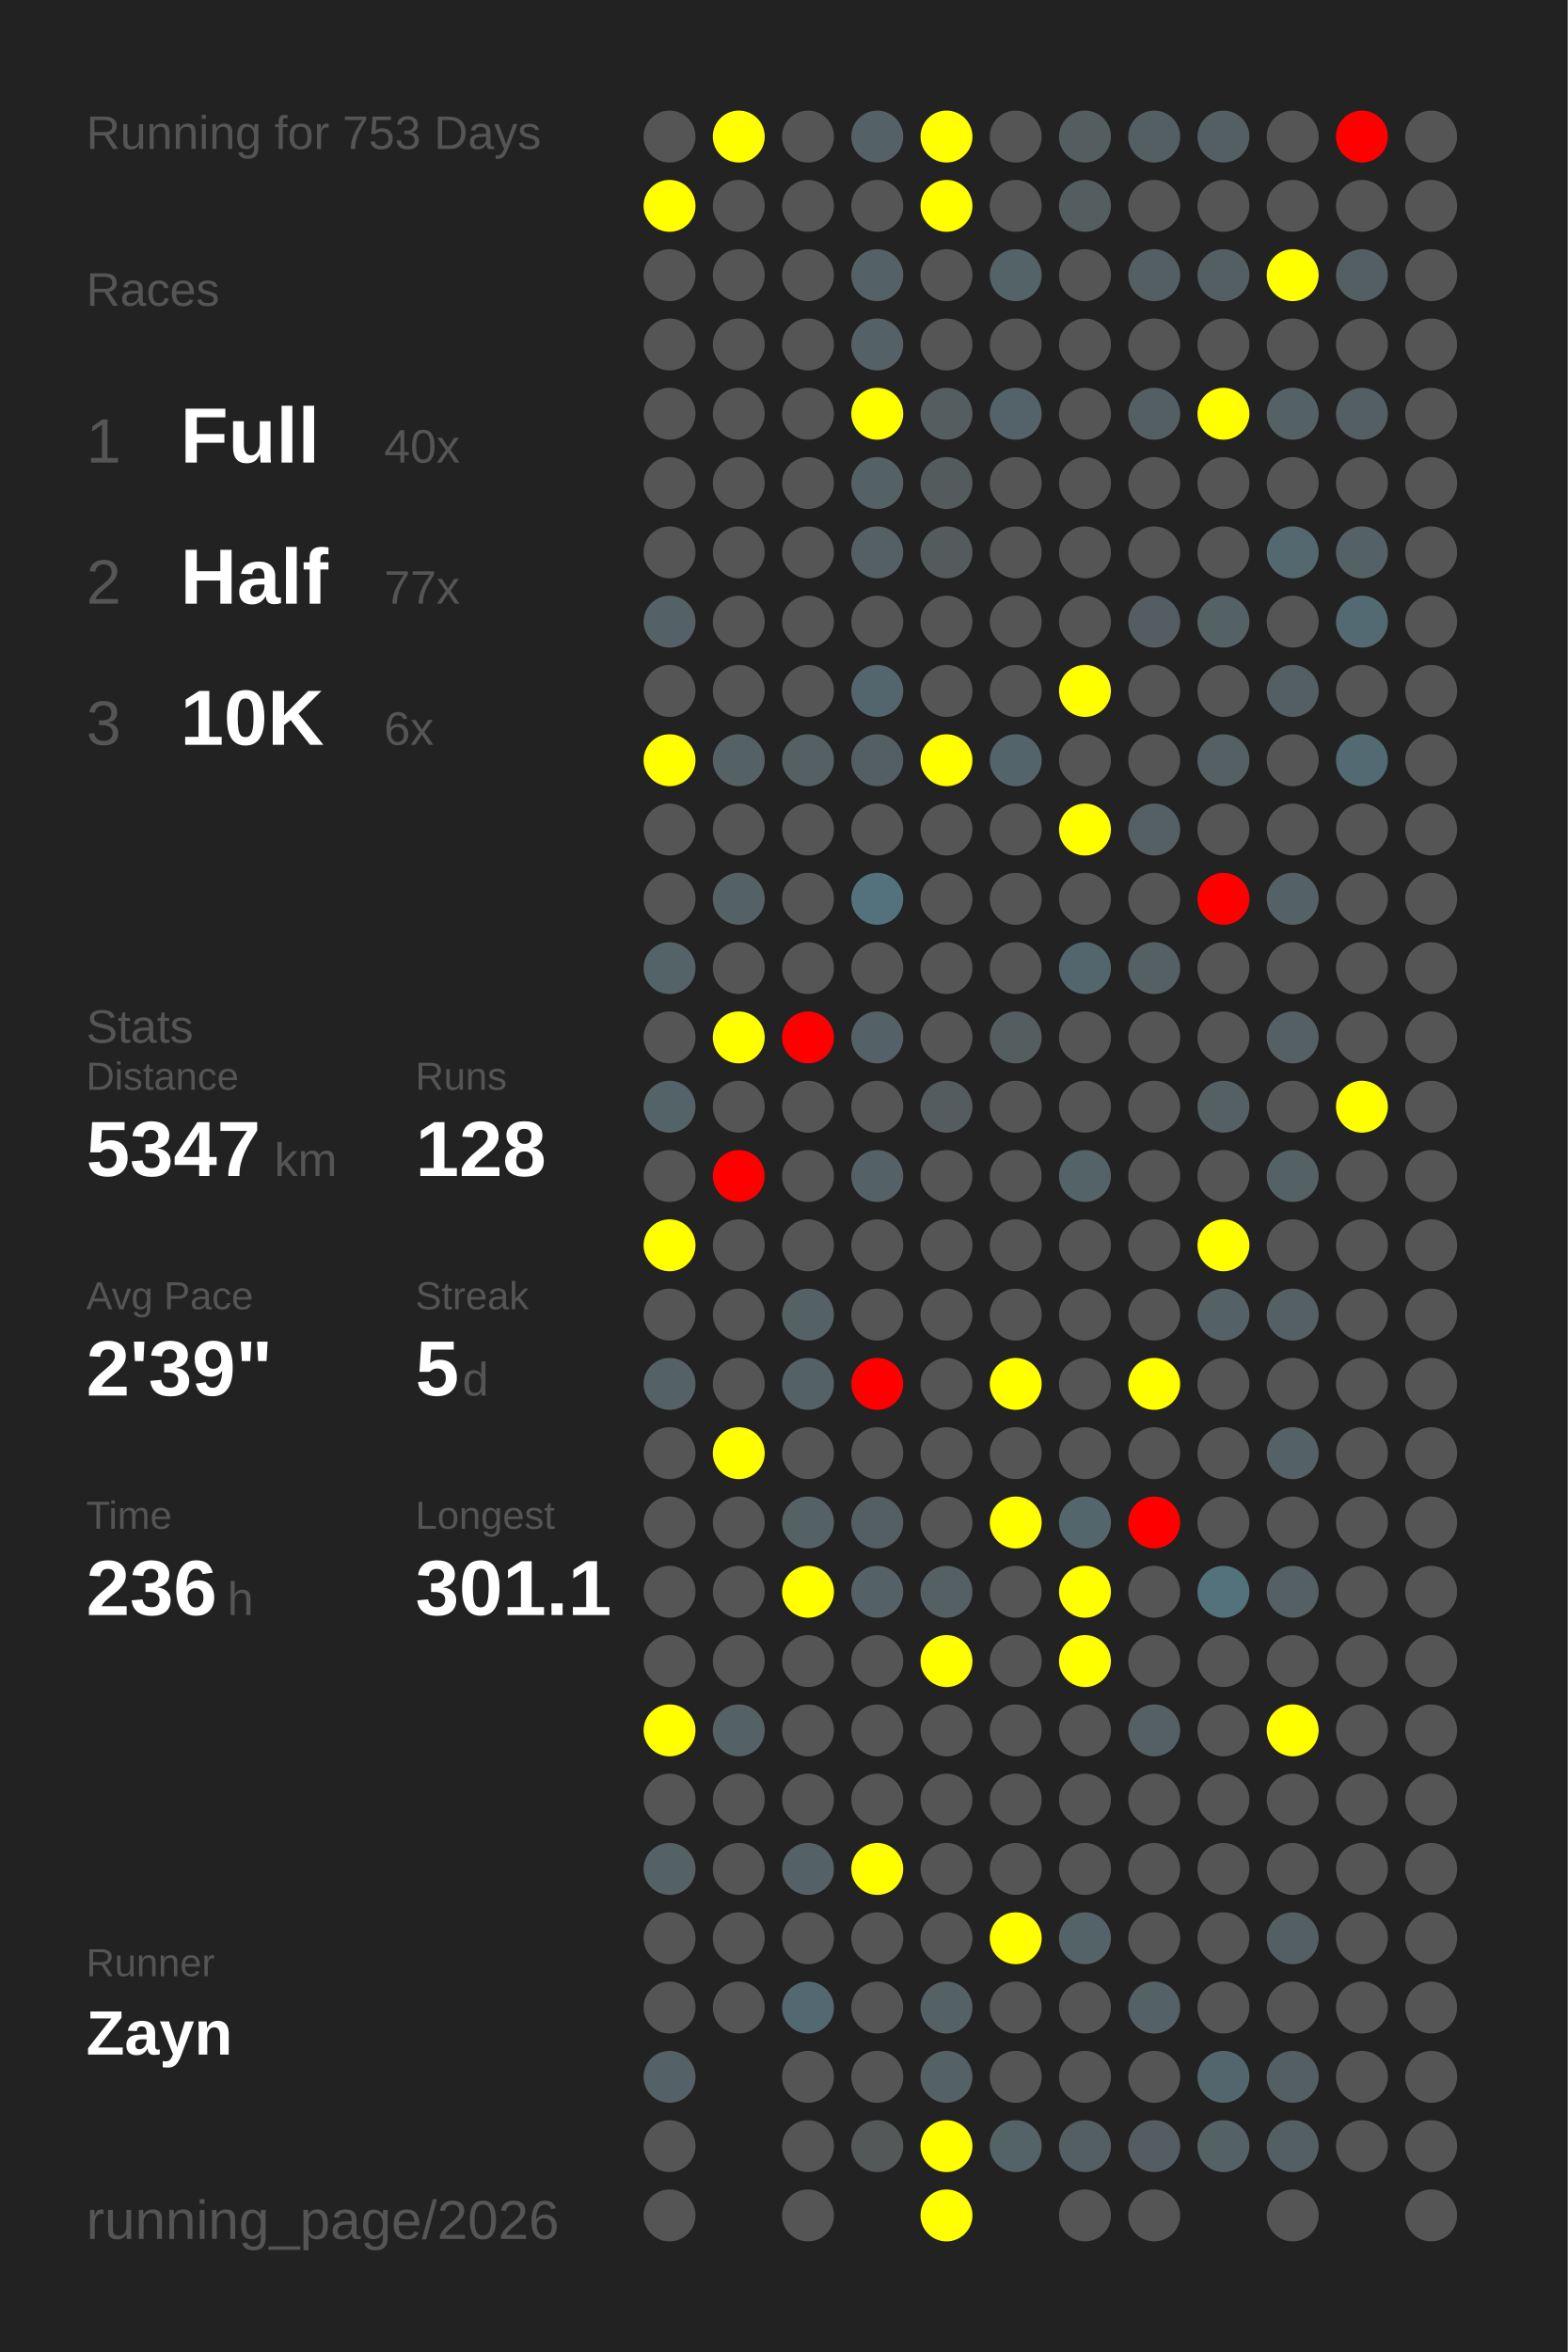
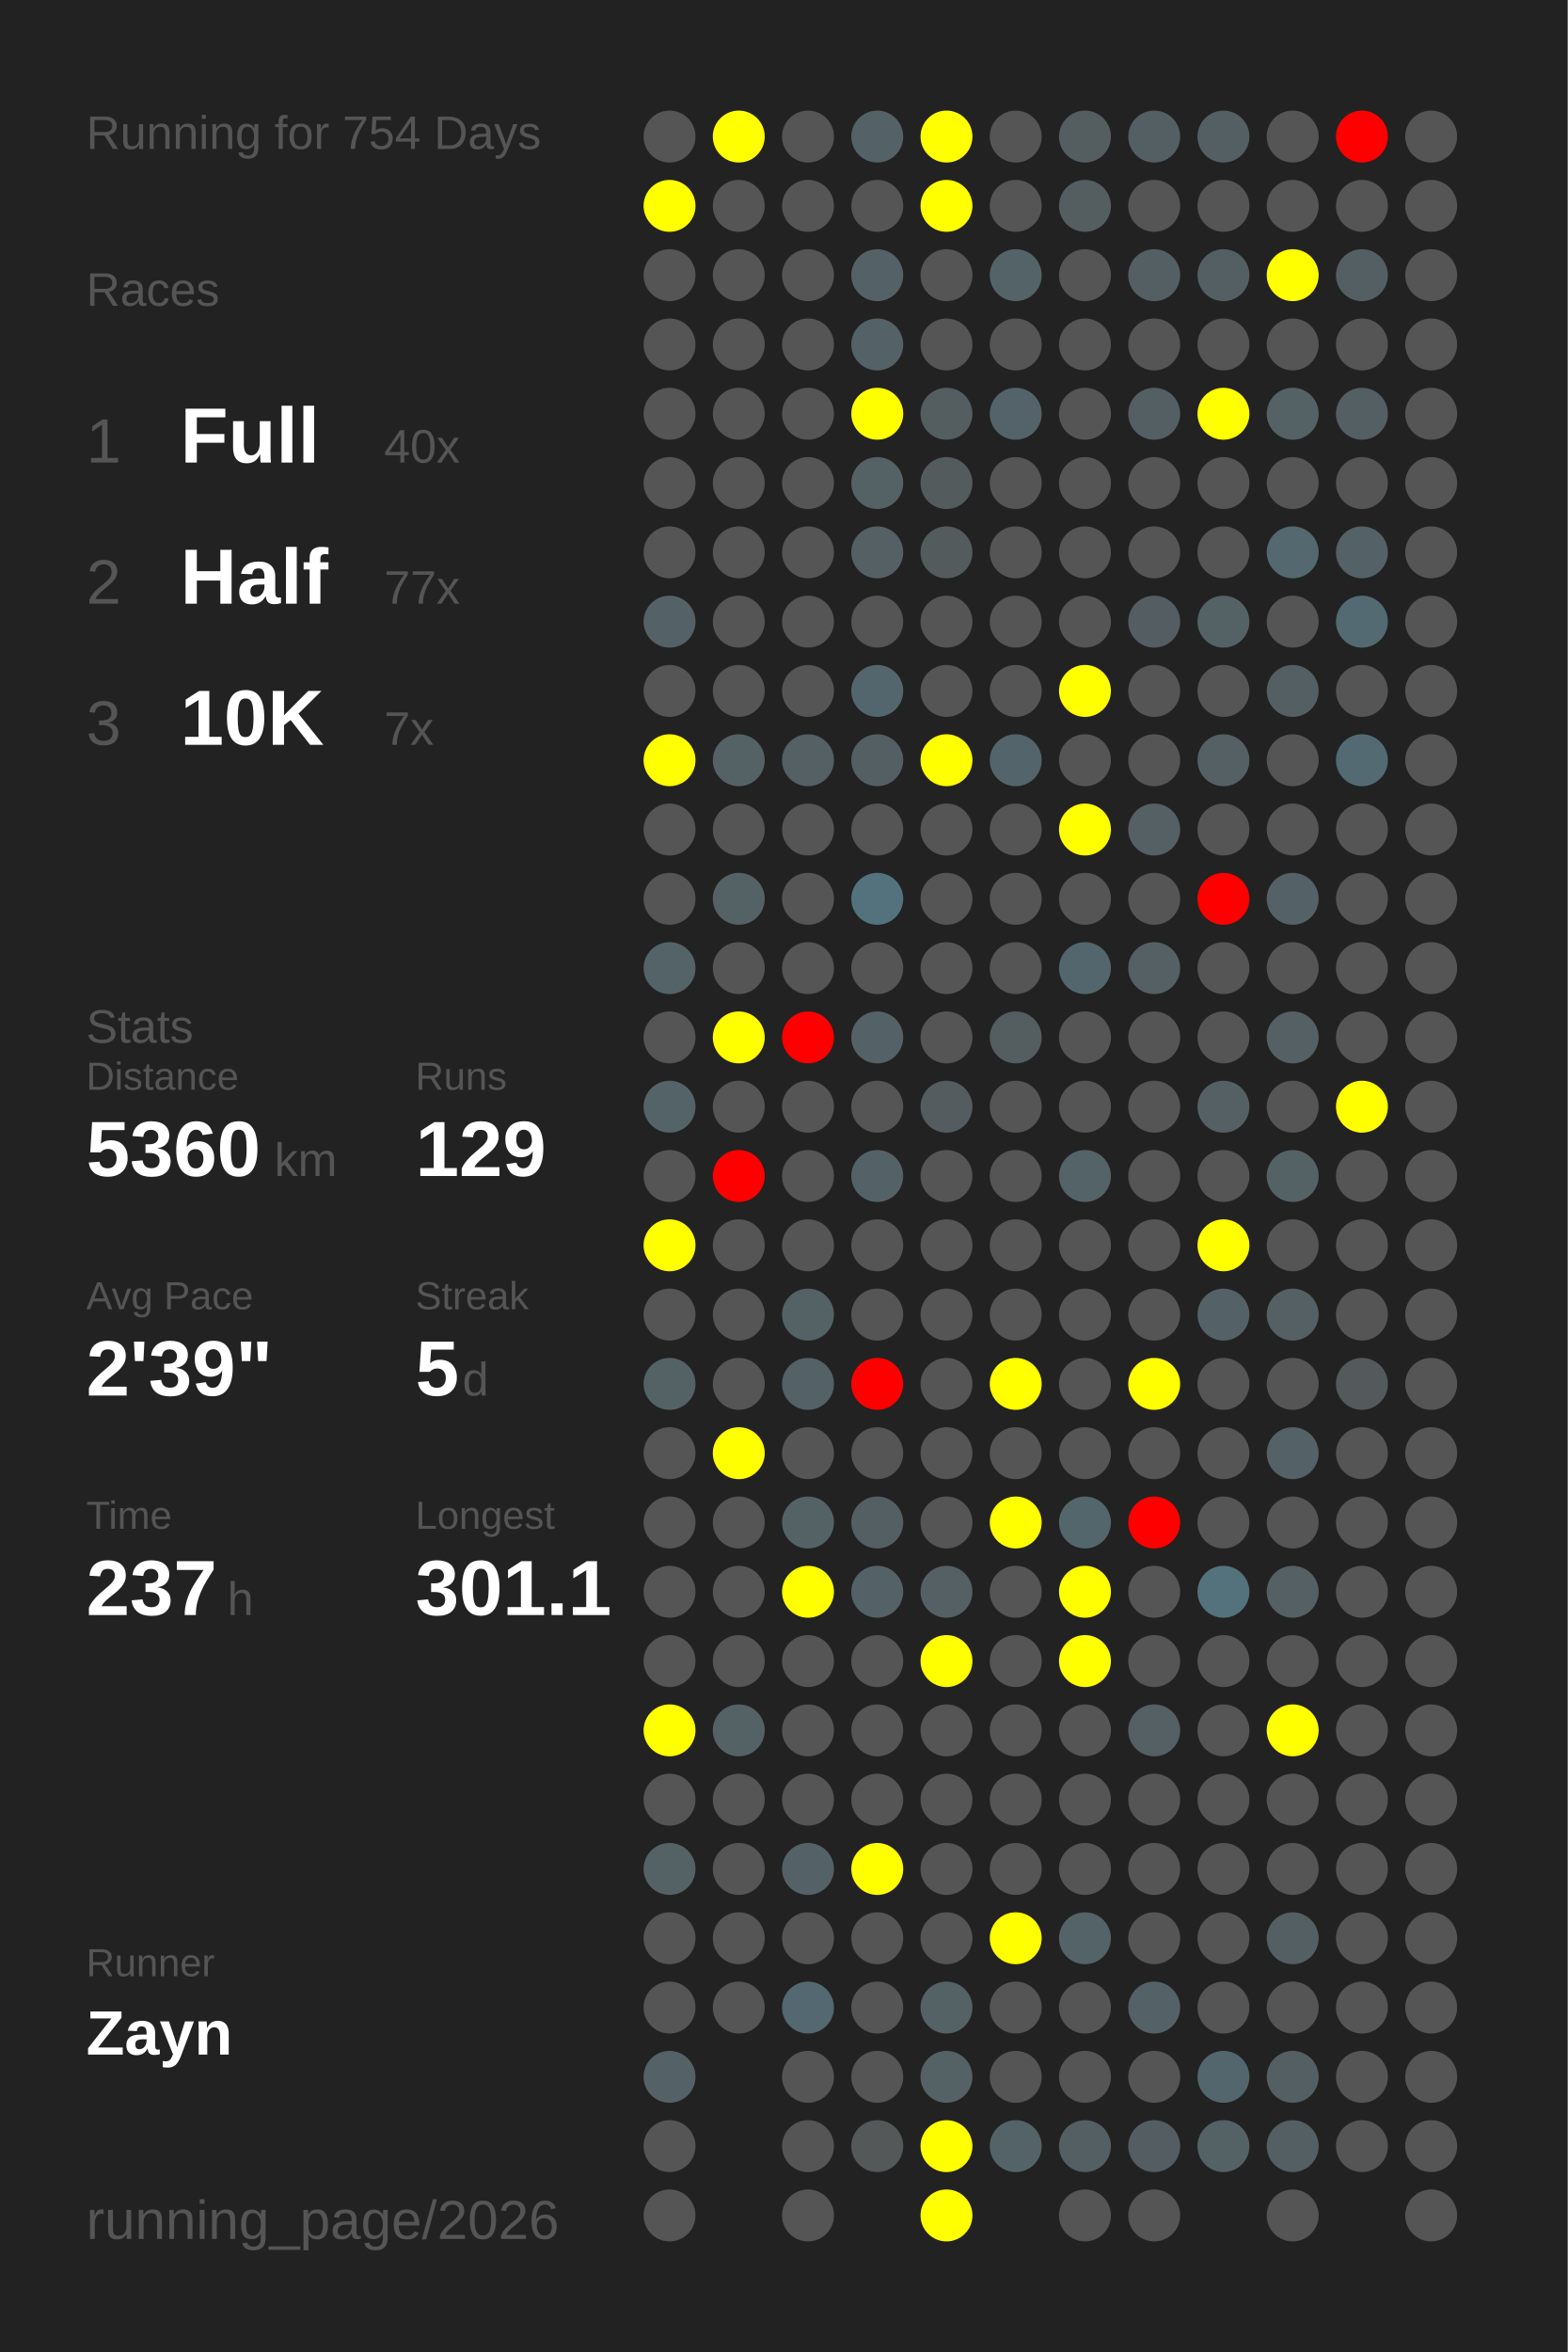
<svg xmlns="http://www.w3.org/2000/svg" baseProfile="full" height="300mm" version="1.1" viewBox="0,0,200,300" width="200mm">
  <defs />
  <rect fill="#222222" height="300" width="200" x="0" y="0" />
-   <text fill="#555555" style="font-size:6px; font-family:Arial;" x="11" y="19">Running for 753 Days</text>
+   <text fill="#555555" style="font-size:6px; font-family:Arial;" x="11" y="19">Running for 754 Days</text>
  <text fill="#555555" style="font-size:6px; font-family:Arial;" x="11" y="39">Races</text>
  <text fill="#555555" style="font-size:8px; font-family:Arial;" x="11" y="59">1</text>
  <text fill="#FFFFFF" style="font-size:10px; font-family:Arial; font-weight:bold;" x="23" y="59">Full</text>
  <text fill="#555555" style="font-size:6px; font-family:Arial;" x="49" y="59">40x</text>
  <text fill="#555555" style="font-size:8px; font-family:Arial;" x="11" y="77">2</text>
  <text fill="#FFFFFF" style="font-size:10px; font-family:Arial; font-weight:bold;" x="23" y="77">Half</text>
  <text fill="#555555" style="font-size:6px; font-family:Arial;" x="49" y="77">77x</text>
  <text fill="#555555" style="font-size:8px; font-family:Arial;" x="11" y="95">3</text>
  <text fill="#FFFFFF" style="font-size:10px; font-family:Arial; font-weight:bold;" x="23" y="95">10K</text>
-   <text fill="#555555" style="font-size:6px; font-family:Arial;" x="49" y="95">6x</text>
+   <text fill="#555555" style="font-size:6px; font-family:Arial;" x="49" y="95">7x</text>
  <text fill="#555555" style="font-size:6px; font-family:Arial;" x="11" y="133">Stats</text>
  <text fill="#555555" style="font-size:5px; font-family:Arial;" x="11" y="139">Distance</text>
-   <text fill="#FFFFFF" style="font-size:10px; font-family:Arial; font-weight:bold;" x="11" y="150">5347</text>
+   <text fill="#FFFFFF" style="font-size:10px; font-family:Arial; font-weight:bold;" x="11" y="150">5360</text>
  <text fill="#555555" style="font-size:6px; font-family:Arial;" x="35" y="150">km</text>
  <text fill="#555555" style="font-size:5px; font-family:Arial;" x="53" y="139">Runs</text>
-   <text fill="#FFFFFF" style="font-size:10px; font-family:Arial; font-weight:bold;" x="53" y="150">128</text>
+   <text fill="#FFFFFF" style="font-size:10px; font-family:Arial; font-weight:bold;" x="53" y="150">129</text>
  <text fill="#555555" style="font-size:5px; font-family:Arial;" x="11" y="167">Avg Pace</text>
  <text fill="#FFFFFF" style="font-size:10px; font-family:Arial; font-weight:bold;" x="11" y="178">2'39"</text>
  <text fill="#555555" style="font-size:5px; font-family:Arial;" x="53" y="167">Streak</text>
  <text fill="#FFFFFF" style="font-size:10px; font-family:Arial; font-weight:bold;" x="53" y="178">5</text>
  <text fill="#555555" style="font-size:6px; font-family:Arial;" x="59" y="178">d</text>
  <text fill="#555555" style="font-size:5px; font-family:Arial;" x="11" y="195">Time</text>
-   <text fill="#FFFFFF" style="font-size:10px; font-family:Arial; font-weight:bold;" x="11" y="206">236</text>
+   <text fill="#FFFFFF" style="font-size:10px; font-family:Arial; font-weight:bold;" x="11" y="206">237</text>
  <text fill="#555555" style="font-size:6px; font-family:Arial;" x="29" y="206">h</text>
  <text fill="#555555" style="font-size:5px; font-family:Arial;" x="53" y="195">Longest</text>
  <text fill="#FFFFFF" style="font-size:10px; font-family:Arial; font-weight:bold;" x="53" y="206">301.1</text>
  <text fill="#555555" style="font-size:5px; font-family:Arial;" x="11" y="252.065">Runner</text>
  <text fill="#FFFFFF" style="font-size:8px; font-family:Arial; font-weight:bold;" x="11" y="262.065">Zayn</text>
  <text fill="#555555" style="font-size:7px; font-family:Arial;" x="11" y="285.581">running_page/2026</text>
  <circle cx="85.417" cy="17.419" fill="#555555" r="3.312" />
  <circle cx="85.417" cy="26.258" fill="yellow" r="3.312" />
  <circle cx="85.417" cy="35.097" fill="#555555" r="3.312" />
  <circle cx="85.417" cy="43.935" fill="#555555" r="3.312" />
  <circle cx="85.417" cy="52.774" fill="#555555" r="3.312" />
  <circle cx="85.417" cy="61.613" fill="#555555" r="3.312" />
  <circle cx="85.417" cy="70.452" fill="#555555" r="3.312" />
  <circle cx="85.417" cy="79.29" fill="#546267" r="3.312" />
  <circle cx="85.417" cy="88.129" fill="#555555" r="3.312" />
  <circle cx="85.417" cy="96.968" fill="yellow" r="3.312" />
  <circle cx="85.417" cy="105.806" fill="#555555" r="3.312" />
  <circle cx="85.417" cy="114.645" fill="#555555" r="3.312" />
  <circle cx="85.417" cy="123.484" fill="#546368" r="3.312" />
  <circle cx="85.417" cy="132.323" fill="#555555" r="3.312" />
  <circle cx="85.417" cy="141.161" fill="#546368" r="3.312" />
  <circle cx="85.417" cy="150" fill="#555555" r="3.312" />
  <circle cx="85.417" cy="158.839" fill="yellow" r="3.312" />
  <circle cx="85.417" cy="167.677" fill="#555555" r="3.312" />
  <circle cx="85.417" cy="176.516" fill="#546266" r="3.312" />
  <circle cx="85.417" cy="185.355" fill="#555555" r="3.312" />
  <circle cx="85.417" cy="194.194" fill="#555555" r="3.312" />
  <circle cx="85.417" cy="203.032" fill="#555555" r="3.312" />
  <circle cx="85.417" cy="211.871" fill="#555555" r="3.312" />
  <circle cx="85.417" cy="220.71" fill="yellow" r="3.312" />
  <circle cx="85.417" cy="229.548" fill="#555555" r="3.312" />
  <circle cx="85.417" cy="238.387" fill="#546266" r="3.312" />
  <circle cx="85.417" cy="247.226" fill="#555555" r="3.312" />
  <circle cx="85.417" cy="256.065" fill="#555555" r="3.312" />
  <circle cx="85.417" cy="264.903" fill="#546166" r="3.312" />
  <circle cx="85.417" cy="273.742" fill="#555555" r="3.312" />
  <circle cx="85.417" cy="282.581" fill="#555555" r="3.312" />
  <circle cx="94.25" cy="17.419" fill="yellow" r="3.312" />
  <circle cx="94.25" cy="26.258" fill="#555555" r="3.312" />
  <circle cx="94.25" cy="35.097" fill="#555555" r="3.312" />
  <circle cx="94.25" cy="43.935" fill="#555555" r="3.312" />
  <circle cx="94.25" cy="52.774" fill="#555555" r="3.312" />
  <circle cx="94.25" cy="61.613" fill="#555555" r="3.312" />
  <circle cx="94.25" cy="70.452" fill="#555555" r="3.312" />
  <circle cx="94.25" cy="79.29" fill="#555555" r="3.312" />
  <circle cx="94.25" cy="88.129" fill="#555555" r="3.312" />
  <circle cx="94.25" cy="96.968" fill="#546266" r="3.312" />
  <circle cx="94.25" cy="105.806" fill="#555555" r="3.312" />
  <circle cx="94.25" cy="114.645" fill="#546266" r="3.312" />
  <circle cx="94.25" cy="123.484" fill="#555555" r="3.312" />
  <circle cx="94.25" cy="132.323" fill="yellow" r="3.312" />
  <circle cx="94.25" cy="141.161" fill="#555555" r="3.312" />
  <circle cx="94.25" cy="150" fill="red" r="3.312" />
  <circle cx="94.25" cy="158.839" fill="#555555" r="3.312" />
  <circle cx="94.25" cy="167.677" fill="#555555" r="3.312" />
  <circle cx="94.25" cy="176.516" fill="#555555" r="3.312" />
  <circle cx="94.25" cy="185.355" fill="yellow" r="3.312" />
  <circle cx="94.25" cy="194.194" fill="#555555" r="3.312" />
  <circle cx="94.25" cy="203.032" fill="#555555" r="3.312" />
  <circle cx="94.25" cy="211.871" fill="#555555" r="3.312" />
  <circle cx="94.25" cy="220.71" fill="#546266" r="3.312" />
  <circle cx="94.25" cy="229.548" fill="#555555" r="3.312" />
  <circle cx="94.25" cy="238.387" fill="#555555" r="3.312" />
  <circle cx="94.25" cy="247.226" fill="#555555" r="3.312" />
  <circle cx="94.25" cy="256.065" fill="#555555" r="3.312" />
  <circle cx="103.083" cy="17.419" fill="#555555" r="3.312" />
  <circle cx="103.083" cy="26.258" fill="#555555" r="3.312" />
  <circle cx="103.083" cy="35.097" fill="#555555" r="3.312" />
  <circle cx="103.083" cy="43.935" fill="#555555" r="3.312" />
  <circle cx="103.083" cy="52.774" fill="#555555" r="3.312" />
  <circle cx="103.083" cy="61.613" fill="#555555" r="3.312" />
  <circle cx="103.083" cy="70.452" fill="#555555" r="3.312" />
  <circle cx="103.083" cy="79.29" fill="#555555" r="3.312" />
  <circle cx="103.083" cy="88.129" fill="#555555" r="3.312" />
  <circle cx="103.083" cy="96.968" fill="#546064" r="3.312" />
  <circle cx="103.083" cy="105.806" fill="#555555" r="3.312" />
  <circle cx="103.083" cy="114.645" fill="#555555" r="3.312" />
  <circle cx="103.083" cy="123.484" fill="#555555" r="3.312" />
  <circle cx="103.083" cy="132.323" fill="red" r="3.312" />
  <circle cx="103.083" cy="141.161" fill="#555555" r="3.312" />
  <circle cx="103.083" cy="150" fill="#555555" r="3.312" />
  <circle cx="103.083" cy="158.839" fill="#555555" r="3.312" />
  <circle cx="103.083" cy="167.677" fill="#546266" r="3.312" />
  <circle cx="103.083" cy="176.516" fill="#546166" r="3.312" />
  <circle cx="103.083" cy="185.355" fill="#555555" r="3.312" />
  <circle cx="103.083" cy="194.194" fill="#546266" r="3.312" />
  <circle cx="103.083" cy="203.032" fill="yellow" r="3.312" />
  <circle cx="103.083" cy="211.871" fill="#555555" r="3.312" />
  <circle cx="103.083" cy="220.71" fill="#555555" r="3.312" />
  <circle cx="103.083" cy="229.548" fill="#555555" r="3.312" />
  <circle cx="103.083" cy="238.387" fill="#546267" r="3.312" />
  <circle cx="103.083" cy="247.226" fill="#555555" r="3.312" />
  <circle cx="103.083" cy="256.065" fill="#536870" r="3.312" />
  <circle cx="103.083" cy="264.903" fill="#555555" r="3.312" />
  <circle cx="103.083" cy="273.742" fill="#555555" r="3.312" />
  <circle cx="103.083" cy="282.581" fill="#555555" r="3.312" />
  <circle cx="111.917" cy="17.419" fill="#546166" r="3.312" />
  <circle cx="111.917" cy="26.258" fill="#555555" r="3.312" />
  <circle cx="111.917" cy="35.097" fill="#546267" r="3.312" />
  <circle cx="111.917" cy="43.935" fill="#546166" r="3.312" />
  <circle cx="111.917" cy="52.774" fill="yellow" r="3.312" />
  <circle cx="111.917" cy="61.613" fill="#546165" r="3.312" />
  <circle cx="111.917" cy="70.452" fill="#546064" r="3.312" />
  <circle cx="111.917" cy="79.29" fill="#555555" r="3.312" />
  <circle cx="111.917" cy="88.129" fill="#53666d" r="3.312" />
  <circle cx="111.917" cy="96.968" fill="#545f63" r="3.312" />
  <circle cx="111.917" cy="105.806" fill="#555555" r="3.312" />
  <circle cx="111.917" cy="114.645" fill="#53727d" r="3.312" />
  <circle cx="111.917" cy="123.484" fill="#555555" r="3.312" />
  <circle cx="111.917" cy="132.323" fill="#546166" r="3.312" />
  <circle cx="111.917" cy="141.161" fill="#555555" r="3.312" />
  <circle cx="111.917" cy="150" fill="#546267" r="3.312" />
  <circle cx="111.917" cy="158.839" fill="#555555" r="3.312" />
  <circle cx="111.917" cy="167.677" fill="#555555" r="3.312" />
  <circle cx="111.917" cy="176.516" fill="red" r="3.312" />
  <circle cx="111.917" cy="185.355" fill="#555555" r="3.312" />
  <circle cx="111.917" cy="194.194" fill="#545f63" r="3.312" />
  <circle cx="111.917" cy="203.032" fill="#546166" r="3.312" />
  <circle cx="111.917" cy="211.871" fill="#555555" r="3.312" />
  <circle cx="111.917" cy="220.71" fill="#555555" r="3.312" />
  <circle cx="111.917" cy="229.548" fill="#555555" r="3.312" />
  <circle cx="111.917" cy="238.387" fill="yellow" r="3.312" />
  <circle cx="111.917" cy="247.226" fill="#555555" r="3.312" />
  <circle cx="111.917" cy="256.065" fill="#555555" r="3.312" />
  <circle cx="111.917" cy="264.903" fill="#555555" r="3.312" />
  <circle cx="111.917" cy="273.742" fill="#545859" r="3.312" />
  <circle cx="120.75" cy="17.419" fill="yellow" r="3.312" />
  <circle cx="120.75" cy="26.258" fill="yellow" r="3.312" />
  <circle cx="120.75" cy="35.097" fill="#555555" r="3.312" />
  <circle cx="120.75" cy="43.935" fill="#555555" r="3.312" />
  <circle cx="120.75" cy="52.774" fill="#545d60" r="3.312" />
  <circle cx="120.75" cy="61.613" fill="#545b5d" r="3.312" />
  <circle cx="120.75" cy="70.452" fill="#545b5d" r="3.312" />
  <circle cx="120.75" cy="79.29" fill="#555555" r="3.312" />
  <circle cx="120.75" cy="88.129" fill="#555555" r="3.312" />
  <circle cx="120.75" cy="96.968" fill="yellow" r="3.312" />
  <circle cx="120.75" cy="105.806" fill="#555555" r="3.312" />
  <circle cx="120.75" cy="114.645" fill="#555555" r="3.312" />
  <circle cx="120.75" cy="123.484" fill="#555555" r="3.312" />
  <circle cx="120.75" cy="132.323" fill="#555555" r="3.312" />
  <circle cx="120.75" cy="141.161" fill="#545c5f" r="3.312" />
  <circle cx="120.75" cy="150" fill="#555555" r="3.312" />
  <circle cx="120.75" cy="158.839" fill="#555555" r="3.312" />
  <circle cx="120.75" cy="167.677" fill="#555555" r="3.312" />
  <circle cx="120.75" cy="176.516" fill="#555555" r="3.312" />
  <circle cx="120.75" cy="185.355" fill="#555555" r="3.312" />
  <circle cx="120.75" cy="194.194" fill="#555555" r="3.312" />
  <circle cx="120.75" cy="203.032" fill="#546064" r="3.312" />
  <circle cx="120.75" cy="211.871" fill="yellow" r="3.312" />
  <circle cx="120.75" cy="220.71" fill="#555555" r="3.312" />
  <circle cx="120.75" cy="229.548" fill="#555555" r="3.312" />
  <circle cx="120.75" cy="238.387" fill="#555555" r="3.312" />
  <circle cx="120.75" cy="247.226" fill="#555555" r="3.312" />
  <circle cx="120.75" cy="256.065" fill="#546266" r="3.312" />
  <circle cx="120.75" cy="264.903" fill="#546165" r="3.312" />
  <circle cx="120.75" cy="273.742" fill="yellow" r="3.312" />
  <circle cx="120.75" cy="282.581" fill="yellow" r="3.312" />
  <circle cx="129.583" cy="17.419" fill="#555555" r="3.312" />
  <circle cx="129.583" cy="26.258" fill="#555555" r="3.312" />
  <circle cx="129.583" cy="35.097" fill="#546368" r="3.312" />
  <circle cx="129.583" cy="43.935" fill="#555555" r="3.312" />
  <circle cx="129.583" cy="52.774" fill="#546369" r="3.312" />
  <circle cx="129.583" cy="61.613" fill="#555555" r="3.312" />
  <circle cx="129.583" cy="70.452" fill="#555555" r="3.312" />
  <circle cx="129.583" cy="79.29" fill="#555555" r="3.312" />
  <circle cx="129.583" cy="88.129" fill="#555555" r="3.312" />
  <circle cx="129.583" cy="96.968" fill="#53656b" r="3.312" />
  <circle cx="129.583" cy="105.806" fill="#555555" r="3.312" />
  <circle cx="129.583" cy="114.645" fill="#555555" r="3.312" />
  <circle cx="129.583" cy="123.484" fill="#555555" r="3.312" />
  <circle cx="129.583" cy="132.323" fill="#545d60" r="3.312" />
  <circle cx="129.583" cy="141.161" fill="#555555" r="3.312" />
  <circle cx="129.583" cy="150" fill="#555555" r="3.312" />
  <circle cx="129.583" cy="158.839" fill="#555555" r="3.312" />
  <circle cx="129.583" cy="167.677" fill="#555555" r="3.312" />
  <circle cx="129.583" cy="176.516" fill="yellow" r="3.312" />
  <circle cx="129.583" cy="185.355" fill="#555555" r="3.312" />
  <circle cx="129.583" cy="194.194" fill="yellow" r="3.312" />
  <circle cx="129.583" cy="203.032" fill="#555555" r="3.312" />
  <circle cx="129.583" cy="211.871" fill="#555555" r="3.312" />
  <circle cx="129.583" cy="220.71" fill="#555555" r="3.312" />
  <circle cx="129.583" cy="229.548" fill="#555555" r="3.312" />
  <circle cx="129.583" cy="238.387" fill="#555555" r="3.312" />
  <circle cx="129.583" cy="247.226" fill="yellow" r="3.312" />
  <circle cx="129.583" cy="256.065" fill="#555555" r="3.312" />
  <circle cx="129.583" cy="264.903" fill="#555555" r="3.312" />
  <circle cx="129.583" cy="273.742" fill="#546368" r="3.312" />
  <circle cx="138.417" cy="17.419" fill="#545e61" r="3.312" />
  <circle cx="138.417" cy="26.258" fill="#545e61" r="3.312" />
  <circle cx="138.417" cy="35.097" fill="#555555" r="3.312" />
  <circle cx="138.417" cy="43.935" fill="#555555" r="3.312" />
  <circle cx="138.417" cy="52.774" fill="#555555" r="3.312" />
  <circle cx="138.417" cy="61.613" fill="#555555" r="3.312" />
  <circle cx="138.417" cy="70.452" fill="#555555" r="3.312" />
  <circle cx="138.417" cy="79.29" fill="#555555" r="3.312" />
  <circle cx="138.417" cy="88.129" fill="yellow" r="3.312" />
  <circle cx="138.417" cy="96.968" fill="#555555" r="3.312" />
  <circle cx="138.417" cy="105.806" fill="yellow" r="3.312" />
  <circle cx="138.417" cy="114.645" fill="#555555" r="3.312" />
  <circle cx="138.417" cy="123.484" fill="#53666d" r="3.312" />
  <circle cx="138.417" cy="132.323" fill="#555555" r="3.312" />
  <circle cx="138.417" cy="141.161" fill="#555555" r="3.312" />
  <circle cx="138.417" cy="150" fill="#546368" r="3.312" />
  <circle cx="138.417" cy="158.839" fill="#555555" r="3.312" />
  <circle cx="138.417" cy="167.677" fill="#555555" r="3.312" />
  <circle cx="138.417" cy="176.516" fill="#555555" r="3.312" />
  <circle cx="138.417" cy="185.355" fill="#555555" r="3.312" />
  <circle cx="138.417" cy="194.194" fill="#53666c" r="3.312" />
  <circle cx="138.417" cy="203.032" fill="yellow" r="3.312" />
  <circle cx="138.417" cy="211.871" fill="yellow" r="3.312" />
  <circle cx="138.417" cy="220.71" fill="#555555" r="3.312" />
  <circle cx="138.417" cy="229.548" fill="#555555" r="3.312" />
  <circle cx="138.417" cy="238.387" fill="#555555" r="3.312" />
  <circle cx="138.417" cy="247.226" fill="#546368" r="3.312" />
  <circle cx="138.417" cy="256.065" fill="#555555" r="3.312" />
  <circle cx="138.417" cy="264.903" fill="#555555" r="3.312" />
  <circle cx="138.417" cy="273.742" fill="#545f63" r="3.312" />
  <circle cx="138.417" cy="282.581" fill="#555555" r="3.312" />
  <circle cx="147.25" cy="17.419" fill="#545f63" r="3.312" />
  <circle cx="147.25" cy="26.258" fill="#555555" r="3.312" />
  <circle cx="147.25" cy="35.097" fill="#545f63" r="3.312" />
  <circle cx="147.25" cy="43.935" fill="#555555" r="3.312" />
  <circle cx="147.25" cy="52.774" fill="#545f63" r="3.312" />
  <circle cx="147.25" cy="61.613" fill="#555555" r="3.312" />
  <circle cx="147.25" cy="70.452" fill="#555555" r="3.312" />
  <circle cx="147.25" cy="79.29" fill="#545d61" r="3.312" />
  <circle cx="147.25" cy="88.129" fill="#555555" r="3.312" />
  <circle cx="147.25" cy="96.968" fill="#555555" r="3.312" />
  <circle cx="147.25" cy="105.806" fill="#546064" r="3.312" />
  <circle cx="147.25" cy="114.645" fill="#555555" r="3.312" />
  <circle cx="147.25" cy="123.484" fill="#546064" r="3.312" />
  <circle cx="147.25" cy="132.323" fill="#555555" r="3.312" />
  <circle cx="147.25" cy="141.161" fill="#555555" r="3.312" />
  <circle cx="147.25" cy="150" fill="#555555" r="3.312" />
  <circle cx="147.25" cy="158.839" fill="#555555" r="3.312" />
  <circle cx="147.25" cy="167.677" fill="#555555" r="3.312" />
  <circle cx="147.25" cy="176.516" fill="yellow" r="3.312" />
  <circle cx="147.25" cy="185.355" fill="#555555" r="3.312" />
  <circle cx="147.25" cy="194.194" fill="red" r="3.312" />
  <circle cx="147.25" cy="203.032" fill="#555555" r="3.312" />
  <circle cx="147.25" cy="211.871" fill="#555555" r="3.312" />
  <circle cx="147.25" cy="220.71" fill="#546064" r="3.312" />
  <circle cx="147.25" cy="229.548" fill="#555555" r="3.312" />
  <circle cx="147.25" cy="238.387" fill="#555555" r="3.312" />
  <circle cx="147.25" cy="247.226" fill="#555555" r="3.312" />
  <circle cx="147.25" cy="256.065" fill="#546166" r="3.312" />
  <circle cx="147.25" cy="264.903" fill="#555555" r="3.312" />
  <circle cx="147.25" cy="273.742" fill="#545d61" r="3.312" />
  <circle cx="147.25" cy="282.581" fill="#555555" r="3.312" />
  <circle cx="156.083" cy="17.419" fill="#545f63" r="3.312" />
  <circle cx="156.083" cy="26.258" fill="#555555" r="3.312" />
  <circle cx="156.083" cy="35.097" fill="#545f63" r="3.312" />
  <circle cx="156.083" cy="43.935" fill="#555555" r="3.312" />
  <circle cx="156.083" cy="52.774" fill="yellow" r="3.312" />
  <circle cx="156.083" cy="61.613" fill="#555555" r="3.312" />
  <circle cx="156.083" cy="70.452" fill="#555555" r="3.312" />
  <circle cx="156.083" cy="79.29" fill="#546266" r="3.312" />
  <circle cx="156.083" cy="88.129" fill="#555555" r="3.312" />
  <circle cx="156.083" cy="96.968" fill="#546064" r="3.312" />
  <circle cx="156.083" cy="105.806" fill="#555555" r="3.312" />
  <circle cx="156.083" cy="114.645" fill="red" r="3.312" />
  <circle cx="156.083" cy="123.484" fill="#555555" r="3.312" />
  <circle cx="156.083" cy="132.323" fill="#555555" r="3.312" />
  <circle cx="156.083" cy="141.161" fill="#546063" r="3.312" />
  <circle cx="156.083" cy="150" fill="#555555" r="3.312" />
  <circle cx="156.083" cy="158.839" fill="yellow" r="3.312" />
  <circle cx="156.083" cy="167.677" fill="#546166" r="3.312" />
  <circle cx="156.083" cy="176.516" fill="#555555" r="3.312" />
  <circle cx="156.083" cy="185.355" fill="#555555" r="3.312" />
  <circle cx="156.083" cy="194.194" fill="#555555" r="3.312" />
  <circle cx="156.083" cy="203.032" fill="#53727c" r="3.312" />
  <circle cx="156.083" cy="211.871" fill="#555555" r="3.312" />
  <circle cx="156.083" cy="220.71" fill="#555555" r="3.312" />
  <circle cx="156.083" cy="229.548" fill="#555555" r="3.312" />
  <circle cx="156.083" cy="238.387" fill="#555555" r="3.312" />
  <circle cx="156.083" cy="247.226" fill="#555555" r="3.312" />
  <circle cx="156.083" cy="256.065" fill="#555555" r="3.312" />
  <circle cx="156.083" cy="264.903" fill="#53666d" r="3.312" />
  <circle cx="156.083" cy="273.742" fill="#546266" r="3.312" />
  <circle cx="164.917" cy="17.419" fill="#555555" r="3.312" />
  <circle cx="164.917" cy="26.258" fill="#555555" r="3.312" />
  <circle cx="164.917" cy="35.097" fill="yellow" r="3.312" />
  <circle cx="164.917" cy="43.935" fill="#555555" r="3.312" />
  <circle cx="164.917" cy="52.774" fill="#546266" r="3.312" />
  <circle cx="164.917" cy="61.613" fill="#555555" r="3.312" />
  <circle cx="164.917" cy="70.452" fill="#53686f" r="3.312" />
  <circle cx="164.917" cy="79.29" fill="#555555" r="3.312" />
  <circle cx="164.917" cy="88.129" fill="#545f63" r="3.312" />
  <circle cx="164.917" cy="96.968" fill="#555555" r="3.312" />
  <circle cx="164.917" cy="105.806" fill="#555555" r="3.312" />
  <circle cx="164.917" cy="114.645" fill="#546267" r="3.312" />
  <circle cx="164.917" cy="123.484" fill="#555555" r="3.312" />
  <circle cx="164.917" cy="132.323" fill="#546064" r="3.312" />
  <circle cx="164.917" cy="141.161" fill="#555555" r="3.312" />
  <circle cx="164.917" cy="150" fill="#546266" r="3.312" />
  <circle cx="164.917" cy="158.839" fill="#555555" r="3.312" />
  <circle cx="164.917" cy="167.677" fill="#546064" r="3.312" />
  <circle cx="164.917" cy="176.516" fill="#555555" r="3.312" />
  <circle cx="164.917" cy="185.355" fill="#546166" r="3.312" />
  <circle cx="164.917" cy="194.194" fill="#555555" r="3.312" />
  <circle cx="164.917" cy="203.032" fill="#546063" r="3.312" />
  <circle cx="164.917" cy="211.871" fill="#555555" r="3.312" />
  <circle cx="164.917" cy="220.71" fill="yellow" r="3.312" />
  <circle cx="164.917" cy="229.548" fill="#555555" r="3.312" />
  <circle cx="164.917" cy="238.387" fill="#555555" r="3.312" />
  <circle cx="164.917" cy="247.226" fill="#545f63" r="3.312" />
  <circle cx="164.917" cy="256.065" fill="#555555" r="3.312" />
  <circle cx="164.917" cy="264.903" fill="#545f63" r="3.312" />
  <circle cx="164.917" cy="273.742" fill="#545f63" r="3.312" />
  <circle cx="164.917" cy="282.581" fill="#555555" r="3.312" />
  <circle cx="173.75" cy="17.419" fill="red" r="3.312" />
  <circle cx="173.75" cy="26.258" fill="#555555" r="3.312" />
  <circle cx="173.75" cy="35.097" fill="#545f63" r="3.312" />
  <circle cx="173.75" cy="43.935" fill="#555555" r="3.312" />
  <circle cx="173.75" cy="52.774" fill="#545f63" r="3.312" />
  <circle cx="173.75" cy="61.613" fill="#555555" r="3.312" />
  <circle cx="173.75" cy="70.452" fill="#546166" r="3.312" />
  <circle cx="173.75" cy="79.29" fill="#536a72" r="3.312" />
  <circle cx="173.75" cy="88.129" fill="#555555" r="3.312" />
  <circle cx="173.75" cy="96.968" fill="#536a72" r="3.312" />
  <circle cx="173.75" cy="105.806" fill="#555555" r="3.312" />
  <circle cx="173.75" cy="114.645" fill="#555555" r="3.312" />
  <circle cx="173.75" cy="123.484" fill="#555555" r="3.312" />
  <circle cx="173.75" cy="132.323" fill="#555555" r="3.312" />
  <circle cx="173.75" cy="141.161" fill="yellow" r="3.312" />
  <circle cx="173.75" cy="150" fill="#555555" r="3.312" />
  <circle cx="173.75" cy="158.839" fill="#555555" r="3.312" />
  <circle cx="173.75" cy="167.677" fill="#555555" r="3.312" />
-   <circle cx="173.75" cy="176.516" fill="#555555" r="3.312" />
+   <circle cx="173.75" cy="176.516" fill="#545a5c" r="3.312" />
  <circle cx="173.75" cy="185.355" fill="#555555" r="3.312" />
  <circle cx="173.75" cy="194.194" fill="#555555" r="3.312" />
  <circle cx="173.75" cy="203.032" fill="#555555" r="3.312" />
  <circle cx="173.75" cy="211.871" fill="#555555" r="3.312" />
  <circle cx="173.75" cy="220.71" fill="#555555" r="3.312" />
  <circle cx="173.75" cy="229.548" fill="#555555" r="3.312" />
  <circle cx="173.75" cy="238.387" fill="#555555" r="3.312" />
  <circle cx="173.75" cy="247.226" fill="#555555" r="3.312" />
  <circle cx="173.75" cy="256.065" fill="#555555" r="3.312" />
  <circle cx="173.75" cy="264.903" fill="#555555" r="3.312" />
  <circle cx="173.75" cy="273.742" fill="#555555" r="3.312" />
  <circle cx="182.583" cy="17.419" fill="#555555" r="3.312" />
  <circle cx="182.583" cy="26.258" fill="#555555" r="3.312" />
  <circle cx="182.583" cy="35.097" fill="#555555" r="3.312" />
  <circle cx="182.583" cy="43.935" fill="#555555" r="3.312" />
  <circle cx="182.583" cy="52.774" fill="#555555" r="3.312" />
  <circle cx="182.583" cy="61.613" fill="#555555" r="3.312" />
  <circle cx="182.583" cy="70.452" fill="#555555" r="3.312" />
  <circle cx="182.583" cy="79.29" fill="#555555" r="3.312" />
  <circle cx="182.583" cy="88.129" fill="#555555" r="3.312" />
  <circle cx="182.583" cy="96.968" fill="#555555" r="3.312" />
  <circle cx="182.583" cy="105.806" fill="#555555" r="3.312" />
  <circle cx="182.583" cy="114.645" fill="#555555" r="3.312" />
  <circle cx="182.583" cy="123.484" fill="#555555" r="3.312" />
  <circle cx="182.583" cy="132.323" fill="#555555" r="3.312" />
  <circle cx="182.583" cy="141.161" fill="#555555" r="3.312" />
  <circle cx="182.583" cy="150" fill="#555555" r="3.312" />
  <circle cx="182.583" cy="158.839" fill="#555555" r="3.312" />
  <circle cx="182.583" cy="167.677" fill="#555555" r="3.312" />
  <circle cx="182.583" cy="176.516" fill="#555555" r="3.312" />
  <circle cx="182.583" cy="185.355" fill="#555555" r="3.312" />
  <circle cx="182.583" cy="194.194" fill="#555555" r="3.312" />
  <circle cx="182.583" cy="203.032" fill="#555555" r="3.312" />
  <circle cx="182.583" cy="211.871" fill="#555555" r="3.312" />
  <circle cx="182.583" cy="220.71" fill="#555555" r="3.312" />
  <circle cx="182.583" cy="229.548" fill="#555555" r="3.312" />
  <circle cx="182.583" cy="238.387" fill="#555555" r="3.312" />
  <circle cx="182.583" cy="247.226" fill="#555555" r="3.312" />
  <circle cx="182.583" cy="256.065" fill="#555555" r="3.312" />
  <circle cx="182.583" cy="264.903" fill="#555555" r="3.312" />
  <circle cx="182.583" cy="273.742" fill="#555555" r="3.312" />
  <circle cx="182.583" cy="282.581" fill="#555555" r="3.312" />
</svg>
